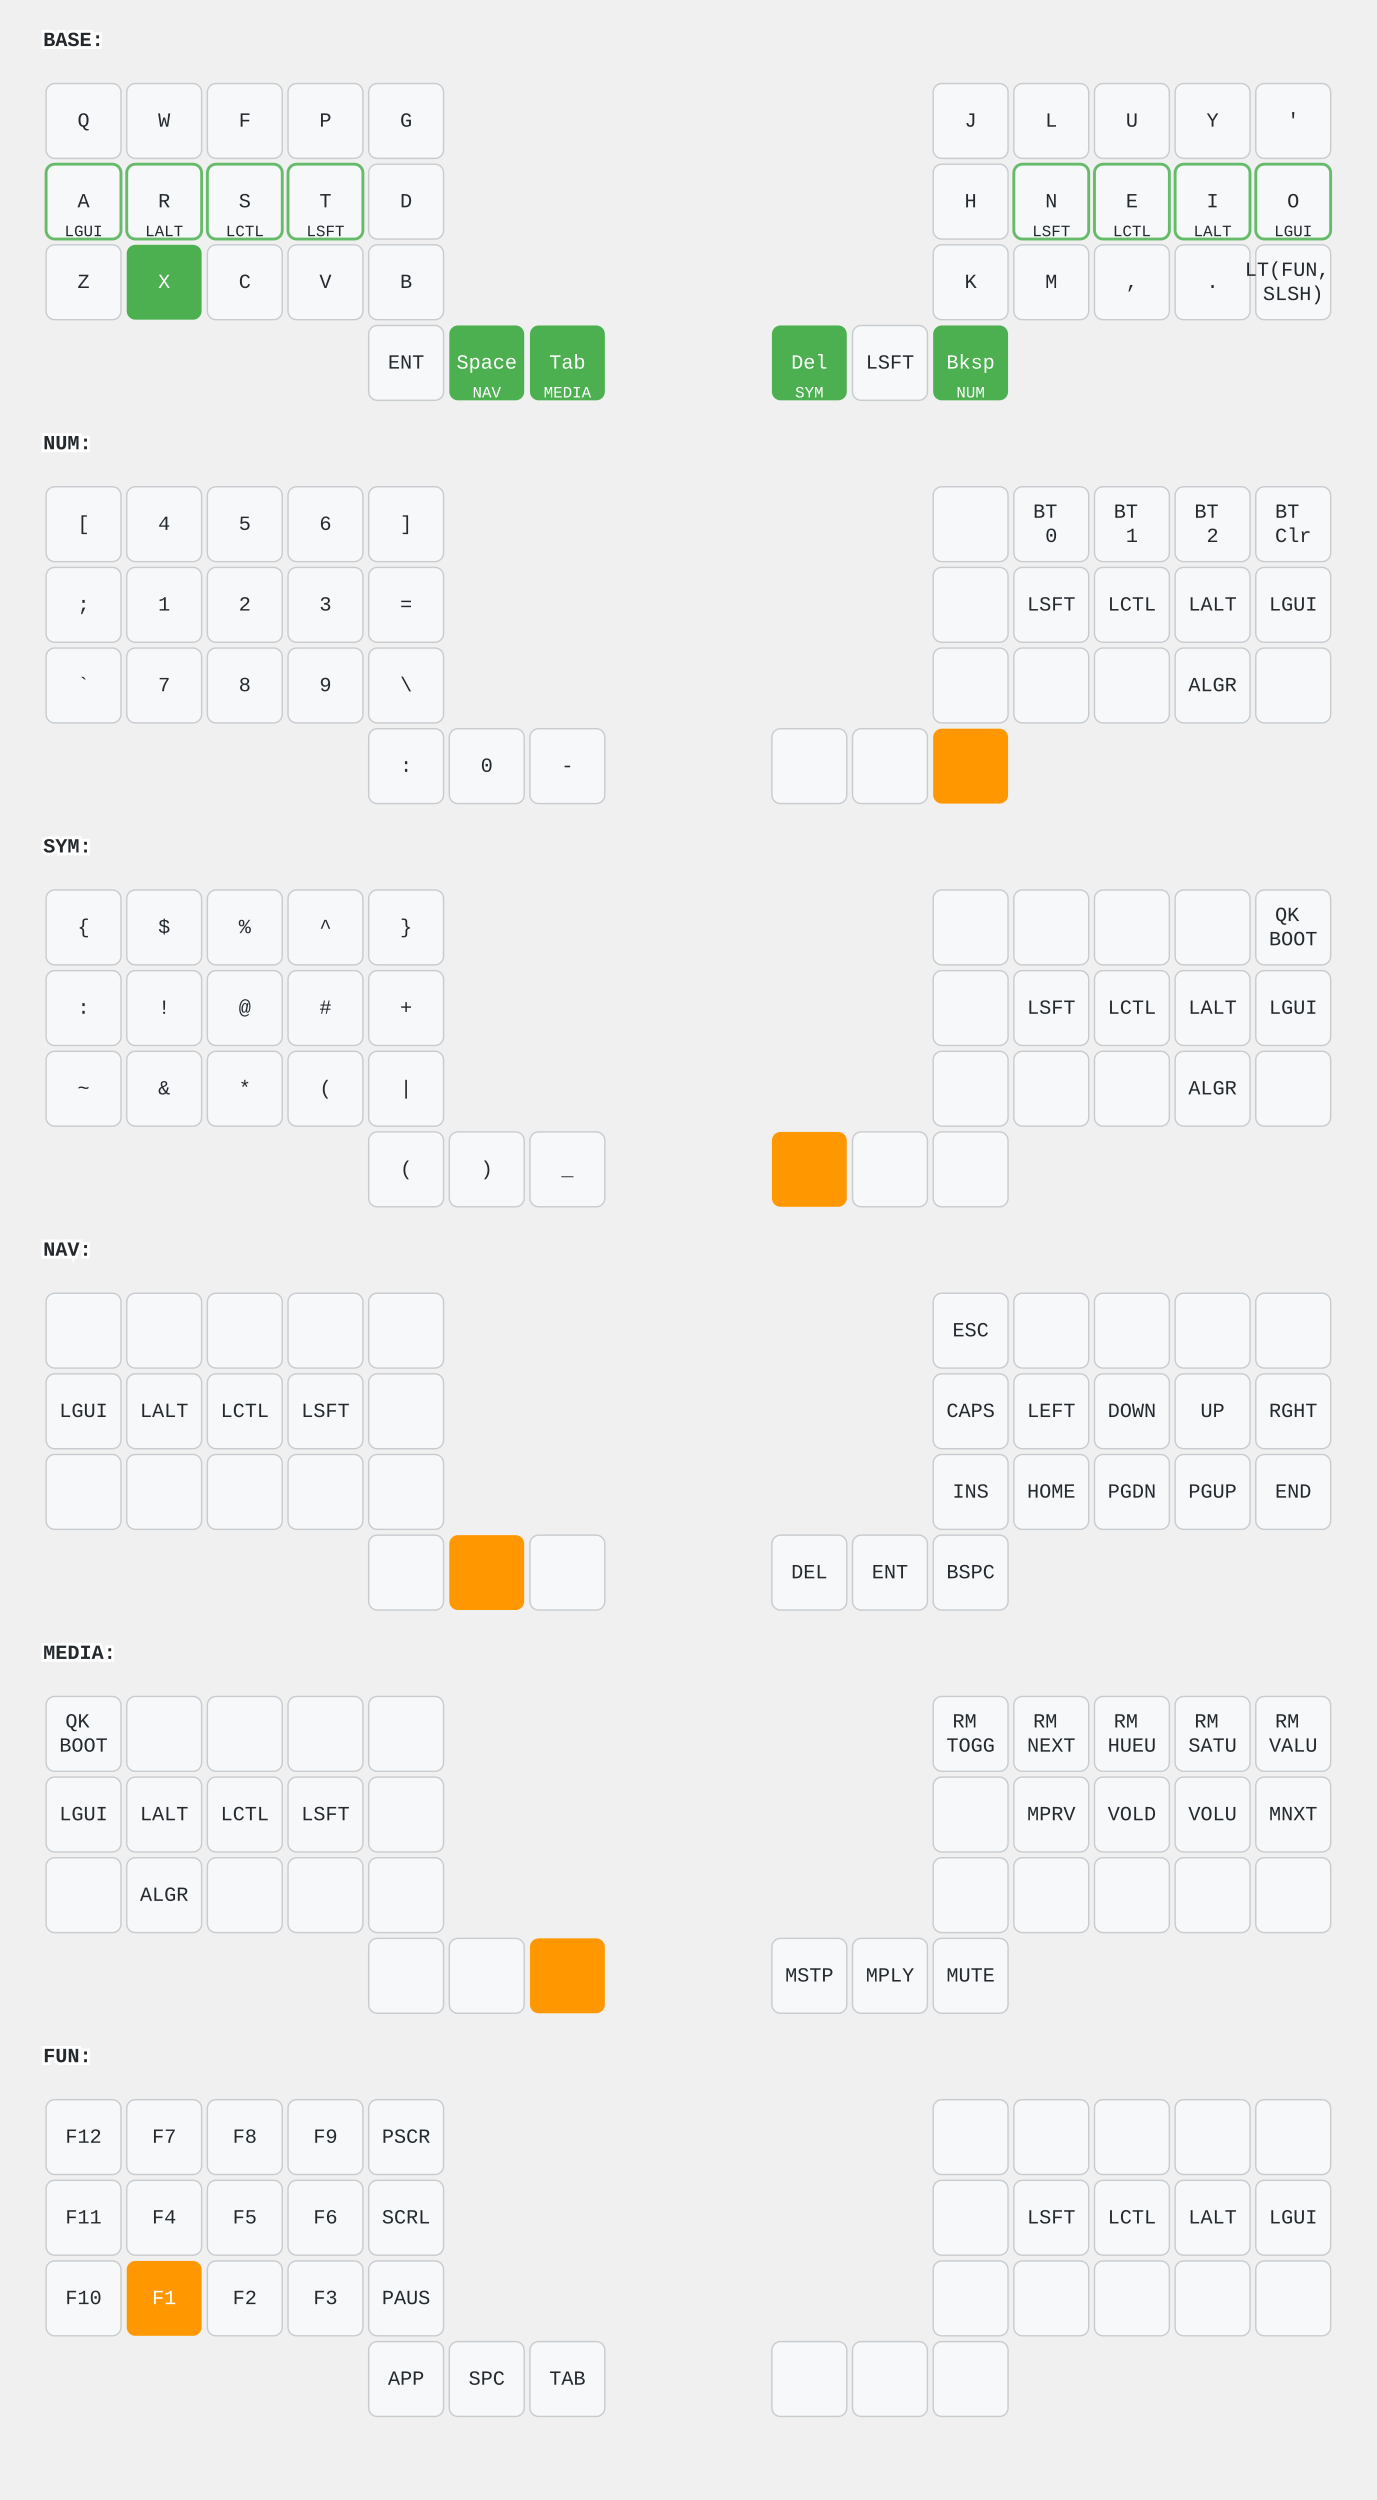
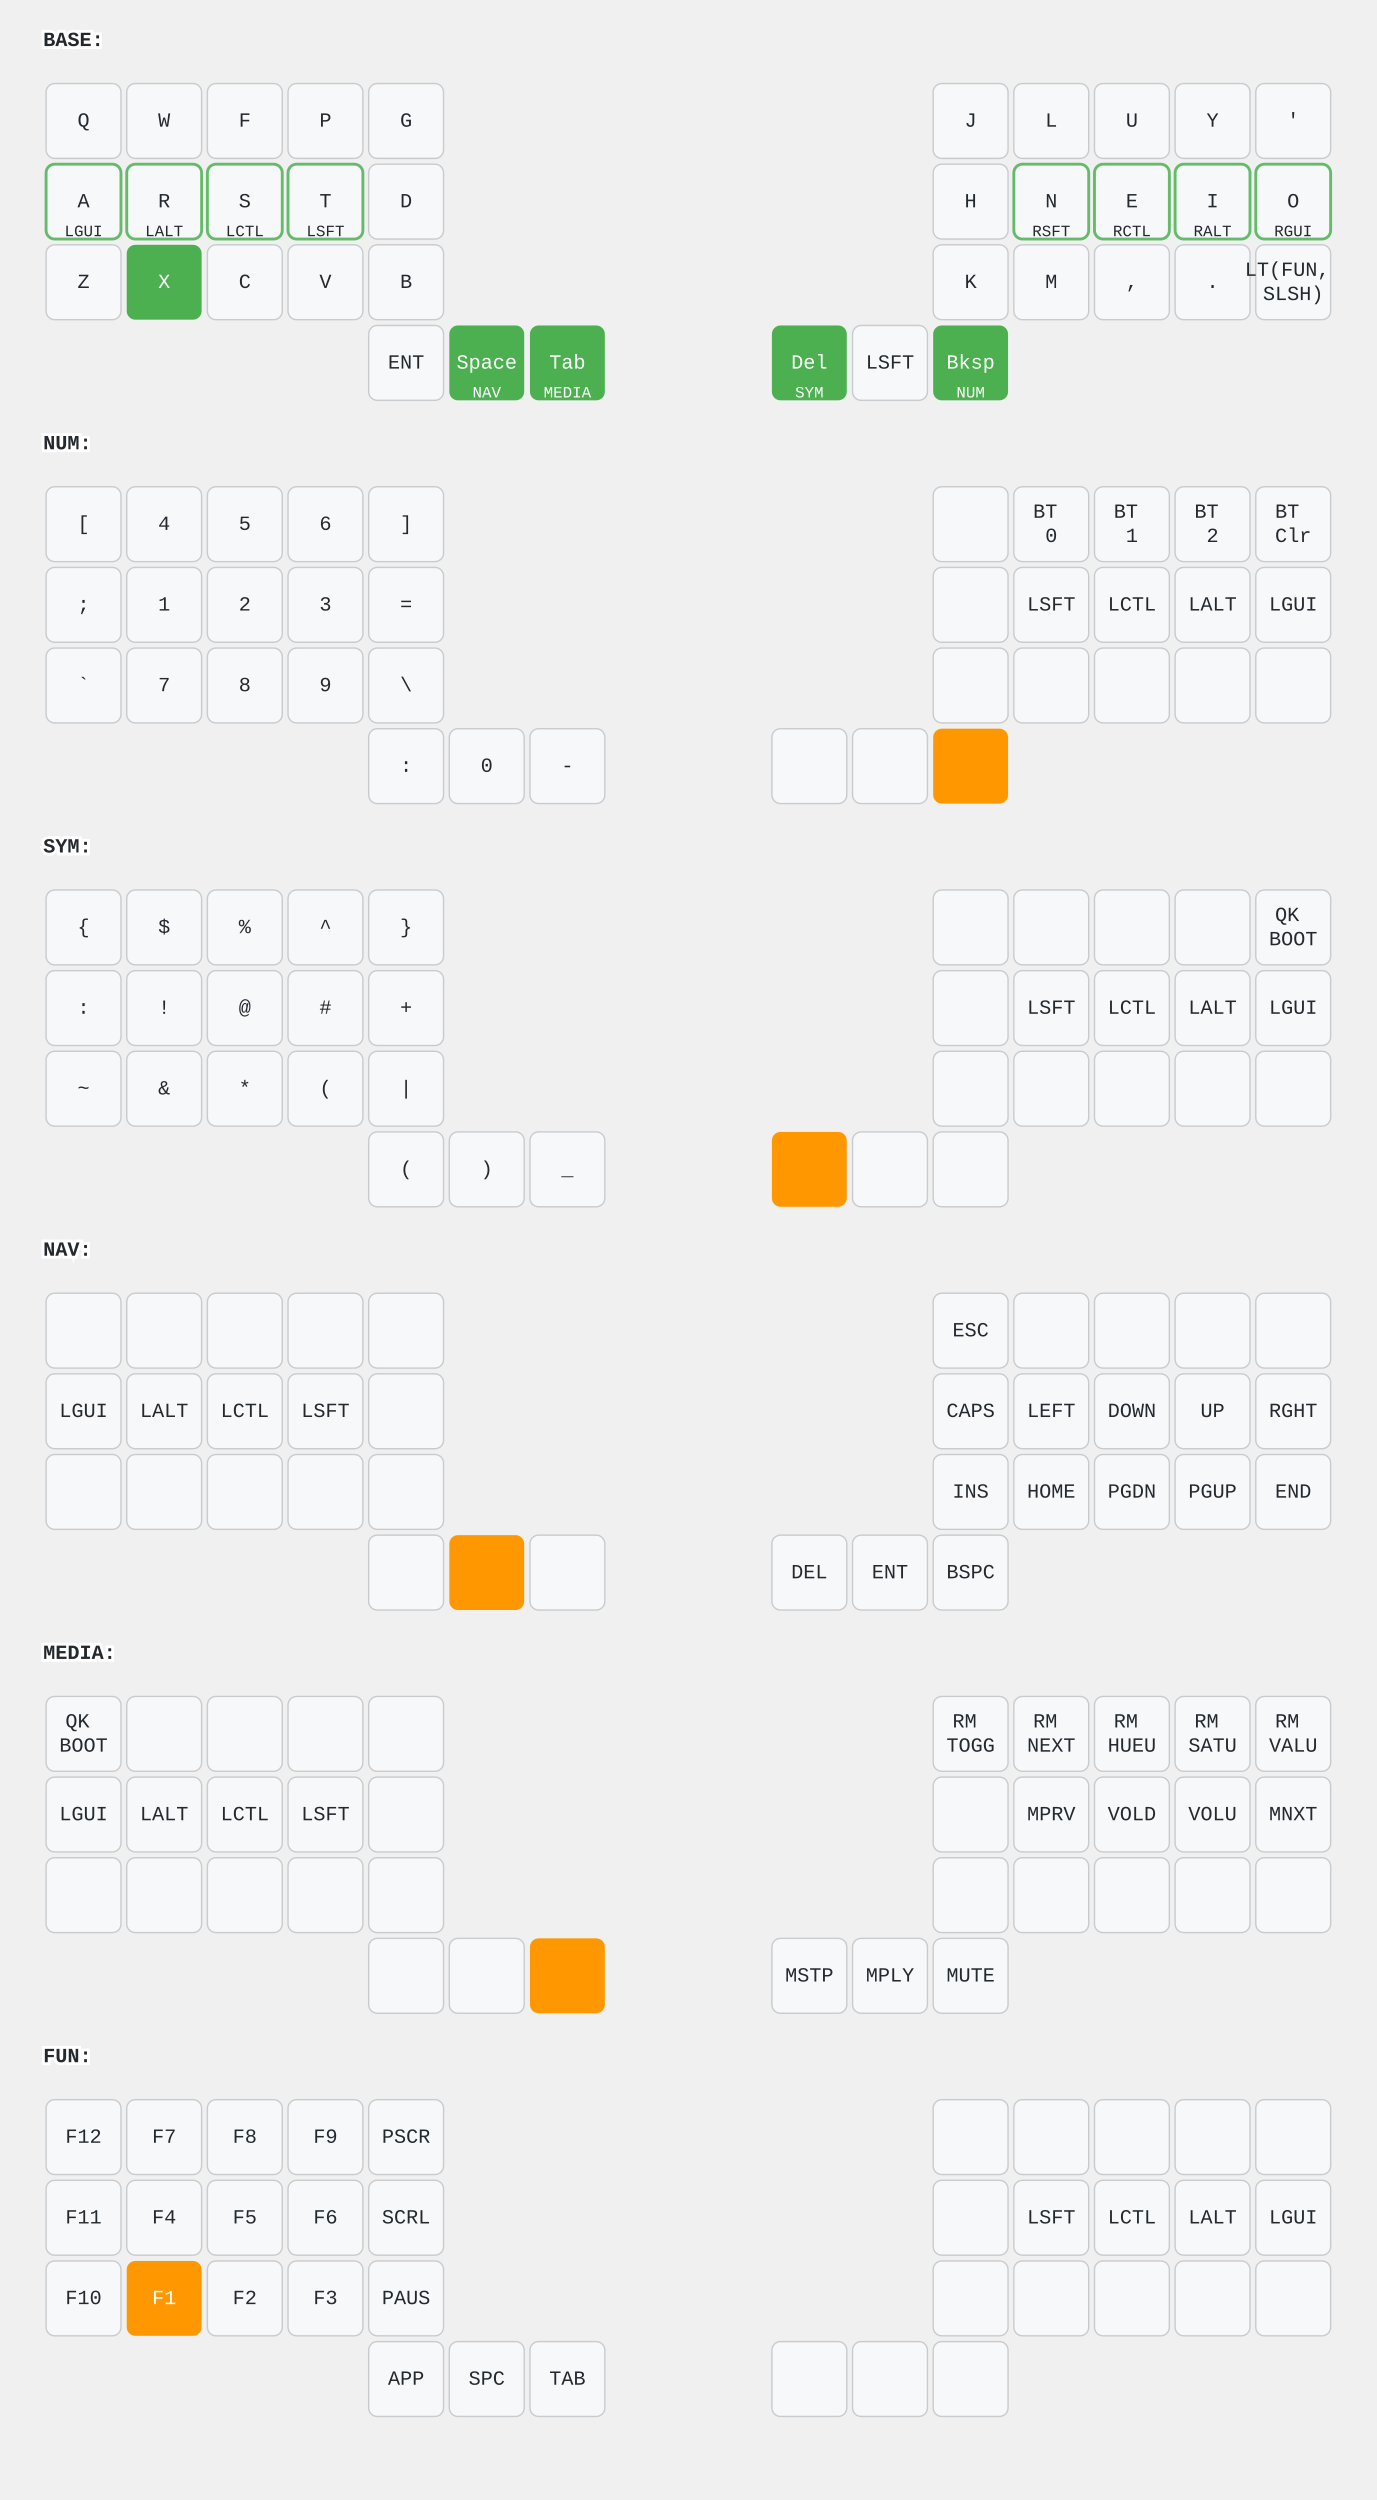
<svg xmlns="http://www.w3.org/2000/svg" width="956" height="1736" viewBox="0 0 956 1736" class="keymap">
  <style>/* inherit to force styles through use tags */
svg path {
    fill: inherit;
}

/* font and background color specifications */
svg.keymap {
    font-family: SFMono-Regular,Consolas,Liberation Mono,Menlo,monospace;
    font-size: 14px;
    font-kerning: normal;
    text-rendering: optimizeLegibility;
    fill: #24292e;
}

/* default key styling */
rect.key {
    fill: #f6f8fa;
}

rect.key, rect.combo {
    stroke: #c9cccf;
    stroke-width: 1;
}

/* default key side styling, only used is draw_key_sides is set */
rect.side {
    filter: brightness(90%);
}

/* color accent for combo boxes */
rect.combo, rect.combo-separate {
    fill: #cdf;
}

/* color accent for held keys */
rect.held, rect.combo.held {
    fill: #fdd;
}

/* color accent for ghost (optional) keys */
rect.ghost, rect.combo.ghost {
    stroke-dasharray: 4, 4;
    stroke-width: 2;
}

text {
    text-anchor: middle;
    dominant-baseline: middle;
}

/* styling for layer labels */
text.label {
    font-weight: bold;
    text-anchor: start;
    stroke: white;
    stroke-width: 4;
    paint-order: stroke;
}

/* styling for optional footer */
text.footer {
    text-anchor: end;
    dominant-baseline: auto;
    stroke: white;
    stroke-width: 4;
    paint-order: stroke;
}

/* styling for combo tap, and key non-tap label text */
text.combo, text.hold, text.shifted, text.left, text.right {
    font-size: 11px;
}

text.hold {
    text-anchor: middle;
    dominant-baseline: auto;
}

text.shifted {
    text-anchor: middle;
    dominant-baseline: hanging;
}

text.left {
    text-anchor: start;
}

text.right {
    text-anchor: end;
}

text.layer-activator {
    text-decoration: underline;
}

/* styling for hold/shifted label text in combo box */
text.combo.hold, text.combo.shifted, text.combo.left, text.combo.right {
    font-size: 8px;
}

/* lighter symbol for transparent keys */
text.trans {
    fill: #7b7e81;
}

/* styling for combo dendrons */
path.combo {
    stroke-width: 1;
    stroke: gray;
    fill: none;
}

/* Start Tabler Icons Cleanup */
/* cannot use height/width with glyphs */
.icon-tabler &gt; path {
    fill: inherit;
    stroke: inherit;
    stroke-width: 2;
}
/* hide tabler's default box */
.icon-tabler &gt; path[stroke="none"][fill="none"] {
    visibility: hidden;
}
/* End Tabler Icons Cleanup */

/* Remove underline from layer activator text */
text.layer-activator {
  text-decoration: none !important;
}

/* Remove bold from hold text (layer names on modifier keys) */
text.hold {
  font-weight: normal !important;
}

/* Highlight layer-tap thumb keys (positions 21, 31-33, 35) with bright green */
.layer-BASE .keypos-21 rect,
.layer-BASE .keypos-31 rect,
.layer-BASE .keypos-32 rect,
.layer-BASE .keypos-33 rect,
.layer-BASE .keypos-35 rect {
  fill: #4CAF50 !important;
  stroke: none !important;
  opacity: 1 !important;
}
.layer-BASE .keypos-21 text,
.layer-BASE .keypos-31 text,
.layer-BASE .keypos-32 text,
.layer-BASE .keypos-33 text,
.layer-BASE .keypos-35 text {
  fill: white !important;
}

/* Highlight home row mods (positions 10-13, 16-19) with lighter green stroke */
.layer-BASE .keypos-10 rect,
.layer-BASE .keypos-11 rect,
.layer-BASE .keypos-12 rect,
.layer-BASE .keypos-13 rect,
.layer-BASE .keypos-16 rect,
.layer-BASE .keypos-17 rect,
.layer-BASE .keypos-18 rect,
.layer-BASE .keypos-19 rect {
  stroke: #66BB6A !important;
  stroke-width: 2 !important;
}

/* On other layers, highlight the key that keeps you on that layer */
.layer-NAV .keypos-31 rect,
.layer-MEDIA .keypos-32 rect,
.layer-NUM .keypos-35 rect,
.layer-SYM .keypos-33 rect,
.layer-FUN .keypos-21 rect {
  fill: #FF9800 !important;
  stroke: none !important;
}
.layer-NAV .keypos-31 text,
.layer-MEDIA .keypos-32 text,
.layer-NUM .keypos-35 text,
.layer-SYM .keypos-33 text,
.layer-FUN .keypos-21 text {
  fill: white !important;
}

/* Make sure ghost keys (on other layers) are clearly different */
.key.ghost rect {
  opacity: 0.3 !important;
}
</style>
  <g transform="translate(30, 0)" class="layer-BASE">
    <text x="0" y="28" class="label" id="BASE">BASE:</text>
    <g transform="translate(0, 56)">
      <g transform="translate(28, 28)" class="key keypos-0">
        <rect rx="6" ry="6" x="-26" y="-26" width="52" height="52" class="key" />
        <text x="0" y="0" class="key tap">Q</text>
      </g>
      <g transform="translate(84, 28)" class="key keypos-1">
        <rect rx="6" ry="6" x="-26" y="-26" width="52" height="52" class="key" />
        <text x="0" y="0" class="key tap">W</text>
      </g>
      <g transform="translate(140, 28)" class="key keypos-2">
        <rect rx="6" ry="6" x="-26" y="-26" width="52" height="52" class="key" />
        <text x="0" y="0" class="key tap">F</text>
      </g>
      <g transform="translate(196, 28)" class="key keypos-3">
        <rect rx="6" ry="6" x="-26" y="-26" width="52" height="52" class="key" />
        <text x="0" y="0" class="key tap">P</text>
      </g>
      <g transform="translate(252, 28)" class="key keypos-4">
        <rect rx="6" ry="6" x="-26" y="-26" width="52" height="52" class="key" />
        <text x="0" y="0" class="key tap">G</text>
      </g>
      <g transform="translate(644, 28)" class="key keypos-5">
        <rect rx="6" ry="6" x="-26" y="-26" width="52" height="52" class="key" />
        <text x="0" y="0" class="key tap">J</text>
      </g>
      <g transform="translate(700, 28)" class="key keypos-6">
        <rect rx="6" ry="6" x="-26" y="-26" width="52" height="52" class="key" />
        <text x="0" y="0" class="key tap">L</text>
      </g>
      <g transform="translate(756, 28)" class="key keypos-7">
        <rect rx="6" ry="6" x="-26" y="-26" width="52" height="52" class="key" />
        <text x="0" y="0" class="key tap">U</text>
      </g>
      <g transform="translate(812, 28)" class="key keypos-8">
        <rect rx="6" ry="6" x="-26" y="-26" width="52" height="52" class="key" />
        <text x="0" y="0" class="key tap">Y</text>
      </g>
      <g transform="translate(868, 28)" class="key keypos-9">
        <rect rx="6" ry="6" x="-26" y="-26" width="52" height="52" class="key" />
        <text x="0" y="0" class="key tap">'</text>
      </g>
      <g transform="translate(28, 84)" class="key keypos-10">
        <rect rx="6" ry="6" x="-26" y="-26" width="52" height="52" class="key" />
        <text x="0" y="0" class="key tap">A</text>
        <text x="0" y="24" class="key hold">LGUI</text>
      </g>
      <g transform="translate(84, 84)" class="key keypos-11">
        <rect rx="6" ry="6" x="-26" y="-26" width="52" height="52" class="key" />
        <text x="0" y="0" class="key tap">R</text>
        <text x="0" y="24" class="key hold">LALT</text>
      </g>
      <g transform="translate(140, 84)" class="key keypos-12">
        <rect rx="6" ry="6" x="-26" y="-26" width="52" height="52" class="key" />
        <text x="0" y="0" class="key tap">S</text>
        <text x="0" y="24" class="key hold">LCTL</text>
      </g>
      <g transform="translate(196, 84)" class="key keypos-13">
        <rect rx="6" ry="6" x="-26" y="-26" width="52" height="52" class="key" />
        <text x="0" y="0" class="key tap">T</text>
        <text x="0" y="24" class="key hold">LSFT</text>
      </g>
      <g transform="translate(252, 84)" class="key keypos-14">
        <rect rx="6" ry="6" x="-26" y="-26" width="52" height="52" class="key" />
        <text x="0" y="0" class="key tap">D</text>
      </g>
      <g transform="translate(644, 84)" class="key keypos-15">
        <rect rx="6" ry="6" x="-26" y="-26" width="52" height="52" class="key" />
        <text x="0" y="0" class="key tap">H</text>
      </g>
      <g transform="translate(700, 84)" class="key keypos-16">
        <rect rx="6" ry="6" x="-26" y="-26" width="52" height="52" class="key" />
        <text x="0" y="0" class="key tap">N</text>
-         <text x="0" y="24" class="key hold">LSFT</text>
+         <text x="0" y="24" class="key hold">RSFT</text>
      </g>
      <g transform="translate(756, 84)" class="key keypos-17">
        <rect rx="6" ry="6" x="-26" y="-26" width="52" height="52" class="key" />
        <text x="0" y="0" class="key tap">E</text>
-         <text x="0" y="24" class="key hold">LCTL</text>
+         <text x="0" y="24" class="key hold">RCTL</text>
      </g>
      <g transform="translate(812, 84)" class="key keypos-18">
        <rect rx="6" ry="6" x="-26" y="-26" width="52" height="52" class="key" />
        <text x="0" y="0" class="key tap">I</text>
-         <text x="0" y="24" class="key hold">LALT</text>
+         <text x="0" y="24" class="key hold">RALT</text>
      </g>
      <g transform="translate(868, 84)" class="key keypos-19">
        <rect rx="6" ry="6" x="-26" y="-26" width="52" height="52" class="key" />
        <text x="0" y="0" class="key tap">O</text>
-         <text x="0" y="24" class="key hold">LGUI</text>
+         <text x="0" y="24" class="key hold">RGUI</text>
      </g>
      <g transform="translate(28, 140)" class="key keypos-20">
        <rect rx="6" ry="6" x="-26" y="-26" width="52" height="52" class="key" />
        <text x="0" y="0" class="key tap">Z</text>
      </g>
      <g transform="translate(84, 140)" class="key keypos-21">
        <rect rx="6" ry="6" x="-26" y="-26" width="52" height="52" class="key" />
        <text x="0" y="0" class="key tap">X</text>
      </g>
      <g transform="translate(140, 140)" class="key keypos-22">
        <rect rx="6" ry="6" x="-26" y="-26" width="52" height="52" class="key" />
        <text x="0" y="0" class="key tap">C</text>
      </g>
      <g transform="translate(196, 140)" class="key keypos-23">
        <rect rx="6" ry="6" x="-26" y="-26" width="52" height="52" class="key" />
        <text x="0" y="0" class="key tap">V</text>
      </g>
      <g transform="translate(252, 140)" class="key keypos-24">
        <rect rx="6" ry="6" x="-26" y="-26" width="52" height="52" class="key" />
        <text x="0" y="0" class="key tap">B</text>
      </g>
      <g transform="translate(644, 140)" class="key keypos-25">
        <rect rx="6" ry="6" x="-26" y="-26" width="52" height="52" class="key" />
        <text x="0" y="0" class="key tap">K</text>
      </g>
      <g transform="translate(700, 140)" class="key keypos-26">
        <rect rx="6" ry="6" x="-26" y="-26" width="52" height="52" class="key" />
        <text x="0" y="0" class="key tap">M</text>
      </g>
      <g transform="translate(756, 140)" class="key keypos-27">
        <rect rx="6" ry="6" x="-26" y="-26" width="52" height="52" class="key" />
        <text x="0" y="0" class="key tap">,</text>
      </g>
      <g transform="translate(812, 140)" class="key keypos-28">
        <rect rx="6" ry="6" x="-26" y="-26" width="52" height="52" class="key" />
        <text x="0" y="0" class="key tap">.</text>
      </g>
      <g transform="translate(868, 140)" class="key keypos-29">
        <rect rx="6" ry="6" x="-26" y="-26" width="52" height="52" class="key" />
        <text x="0" y="0" class="key tap">
          <tspan x="0" dy="-0.6em">LT(FUN,</tspan>
          <tspan x="0" dy="1.2em">SLSH)</tspan>
        </text>
      </g>
      <g transform="translate(252, 196)" class="key keypos-30">
        <rect rx="6" ry="6" x="-26" y="-26" width="52" height="52" class="key" />
        <text x="0" y="0" class="key tap">ENT</text>
      </g>
      <g transform="translate(308, 196)" class="key keypos-31">
        <rect rx="6" ry="6" x="-26" y="-26" width="52" height="52" class="key" />
        <text x="0" y="0" class="key tap">Space</text>
        <a href="#NAV">
          <text x="0" y="24" class="key hold layer-activator">NAV</text>
        </a>
      </g>
      <g transform="translate(364, 196)" class="key keypos-32">
        <rect rx="6" ry="6" x="-26" y="-26" width="52" height="52" class="key" />
        <text x="0" y="0" class="key tap">Tab</text>
        <a href="#MEDIA">
          <text x="0" y="24" class="key hold layer-activator">MEDIA</text>
        </a>
      </g>
      <g transform="translate(532, 196)" class="key keypos-33">
        <rect rx="6" ry="6" x="-26" y="-26" width="52" height="52" class="key" />
        <text x="0" y="0" class="key tap">Del</text>
        <a href="#SYM">
          <text x="0" y="24" class="key hold layer-activator">SYM</text>
        </a>
      </g>
      <g transform="translate(588, 196)" class="key keypos-34">
        <rect rx="6" ry="6" x="-26" y="-26" width="52" height="52" class="key" />
        <text x="0" y="0" class="key tap">LSFT</text>
      </g>
      <g transform="translate(644, 196)" class="key keypos-35">
        <rect rx="6" ry="6" x="-26" y="-26" width="52" height="52" class="key" />
        <text x="0" y="0" class="key tap">Bksp</text>
        <a href="#NUM">
          <text x="0" y="24" class="key hold layer-activator">NUM</text>
        </a>
      </g>
    </g>
  </g>
  <g transform="translate(30, 280)" class="layer-NUM">
    <text x="0" y="28" class="label" id="NUM">NUM:</text>
    <g transform="translate(0, 56)">
      <g transform="translate(28, 28)" class="key keypos-0">
        <rect rx="6" ry="6" x="-26" y="-26" width="52" height="52" class="key" />
        <text x="0" y="0" class="key tap">[</text>
      </g>
      <g transform="translate(84, 28)" class="key keypos-1">
        <rect rx="6" ry="6" x="-26" y="-26" width="52" height="52" class="key" />
        <text x="0" y="0" class="key tap">4</text>
      </g>
      <g transform="translate(140, 28)" class="key keypos-2">
        <rect rx="6" ry="6" x="-26" y="-26" width="52" height="52" class="key" />
        <text x="0" y="0" class="key tap">5</text>
      </g>
      <g transform="translate(196, 28)" class="key keypos-3">
        <rect rx="6" ry="6" x="-26" y="-26" width="52" height="52" class="key" />
        <text x="0" y="0" class="key tap">6</text>
      </g>
      <g transform="translate(252, 28)" class="key keypos-4">
        <rect rx="6" ry="6" x="-26" y="-26" width="52" height="52" class="key" />
        <text x="0" y="0" class="key tap">]</text>
      </g>
      <g transform="translate(644, 28)" class="key keypos-5">
        <rect rx="6" ry="6" x="-26" y="-26" width="52" height="52" class="key" />
      </g>
      <g transform="translate(700, 28)" class="key keypos-6">
        <rect rx="6" ry="6" x="-26" y="-26" width="52" height="52" class="key" />
        <text x="0" y="0" class="key tap">
          <tspan x="0" dy="-0.6em">BT</tspan>
          <tspan x="0" dy="1.2em">0</tspan>
        </text>
      </g>
      <g transform="translate(756, 28)" class="key keypos-7">
        <rect rx="6" ry="6" x="-26" y="-26" width="52" height="52" class="key" />
        <text x="0" y="0" class="key tap">
          <tspan x="0" dy="-0.6em">BT</tspan>
          <tspan x="0" dy="1.2em">1</tspan>
        </text>
      </g>
      <g transform="translate(812, 28)" class="key keypos-8">
        <rect rx="6" ry="6" x="-26" y="-26" width="52" height="52" class="key" />
        <text x="0" y="0" class="key tap">
          <tspan x="0" dy="-0.6em">BT</tspan>
          <tspan x="0" dy="1.2em">2</tspan>
        </text>
      </g>
      <g transform="translate(868, 28)" class="key keypos-9">
        <rect rx="6" ry="6" x="-26" y="-26" width="52" height="52" class="key" />
        <text x="0" y="0" class="key tap">
          <tspan x="0" dy="-0.6em">BT</tspan>
          <tspan x="0" dy="1.2em">Clr</tspan>
        </text>
      </g>
      <g transform="translate(28, 84)" class="key keypos-10">
        <rect rx="6" ry="6" x="-26" y="-26" width="52" height="52" class="key" />
        <text x="0" y="0" class="key tap">;</text>
      </g>
      <g transform="translate(84, 84)" class="key keypos-11">
        <rect rx="6" ry="6" x="-26" y="-26" width="52" height="52" class="key" />
        <text x="0" y="0" class="key tap">1</text>
      </g>
      <g transform="translate(140, 84)" class="key keypos-12">
        <rect rx="6" ry="6" x="-26" y="-26" width="52" height="52" class="key" />
        <text x="0" y="0" class="key tap">2</text>
      </g>
      <g transform="translate(196, 84)" class="key keypos-13">
        <rect rx="6" ry="6" x="-26" y="-26" width="52" height="52" class="key" />
        <text x="0" y="0" class="key tap">3</text>
      </g>
      <g transform="translate(252, 84)" class="key keypos-14">
        <rect rx="6" ry="6" x="-26" y="-26" width="52" height="52" class="key" />
        <text x="0" y="0" class="key tap">=</text>
      </g>
      <g transform="translate(644, 84)" class="key keypos-15">
        <rect rx="6" ry="6" x="-26" y="-26" width="52" height="52" class="key" />
      </g>
      <g transform="translate(700, 84)" class="key keypos-16">
        <rect rx="6" ry="6" x="-26" y="-26" width="52" height="52" class="key" />
        <text x="0" y="0" class="key tap">LSFT</text>
      </g>
      <g transform="translate(756, 84)" class="key keypos-17">
        <rect rx="6" ry="6" x="-26" y="-26" width="52" height="52" class="key" />
        <text x="0" y="0" class="key tap">LCTL</text>
      </g>
      <g transform="translate(812, 84)" class="key keypos-18">
        <rect rx="6" ry="6" x="-26" y="-26" width="52" height="52" class="key" />
        <text x="0" y="0" class="key tap">LALT</text>
      </g>
      <g transform="translate(868, 84)" class="key keypos-19">
        <rect rx="6" ry="6" x="-26" y="-26" width="52" height="52" class="key" />
        <text x="0" y="0" class="key tap">LGUI</text>
      </g>
      <g transform="translate(28, 140)" class="key keypos-20">
        <rect rx="6" ry="6" x="-26" y="-26" width="52" height="52" class="key" />
        <text x="0" y="0" class="key tap">`</text>
      </g>
      <g transform="translate(84, 140)" class="key keypos-21">
        <rect rx="6" ry="6" x="-26" y="-26" width="52" height="52" class="key" />
        <text x="0" y="0" class="key tap">7</text>
      </g>
      <g transform="translate(140, 140)" class="key keypos-22">
        <rect rx="6" ry="6" x="-26" y="-26" width="52" height="52" class="key" />
        <text x="0" y="0" class="key tap">8</text>
      </g>
      <g transform="translate(196, 140)" class="key keypos-23">
        <rect rx="6" ry="6" x="-26" y="-26" width="52" height="52" class="key" />
        <text x="0" y="0" class="key tap">9</text>
      </g>
      <g transform="translate(252, 140)" class="key keypos-24">
        <rect rx="6" ry="6" x="-26" y="-26" width="52" height="52" class="key" />
        <text x="0" y="0" class="key tap">\</text>
      </g>
      <g transform="translate(644, 140)" class="key keypos-25">
        <rect rx="6" ry="6" x="-26" y="-26" width="52" height="52" class="key" />
      </g>
      <g transform="translate(700, 140)" class="key keypos-26">
        <rect rx="6" ry="6" x="-26" y="-26" width="52" height="52" class="key" />
      </g>
      <g transform="translate(756, 140)" class="key keypos-27">
        <rect rx="6" ry="6" x="-26" y="-26" width="52" height="52" class="key" />
      </g>
      <g transform="translate(812, 140)" class="key keypos-28">
        <rect rx="6" ry="6" x="-26" y="-26" width="52" height="52" class="key" />
-         <text x="0" y="0" class="key tap">ALGR</text>
      </g>
      <g transform="translate(868, 140)" class="key keypos-29">
        <rect rx="6" ry="6" x="-26" y="-26" width="52" height="52" class="key" />
      </g>
      <g transform="translate(252, 196)" class="key keypos-30">
        <rect rx="6" ry="6" x="-26" y="-26" width="52" height="52" class="key" />
        <text x="0" y="0" class="key tap">:</text>
      </g>
      <g transform="translate(308, 196)" class="key keypos-31">
        <rect rx="6" ry="6" x="-26" y="-26" width="52" height="52" class="key" />
        <text x="0" y="0" class="key tap">0</text>
      </g>
      <g transform="translate(364, 196)" class="key keypos-32">
        <rect rx="6" ry="6" x="-26" y="-26" width="52" height="52" class="key" />
        <text x="0" y="0" class="key tap">-</text>
      </g>
      <g transform="translate(532, 196)" class="key keypos-33">
        <rect rx="6" ry="6" x="-26" y="-26" width="52" height="52" class="key" />
      </g>
      <g transform="translate(588, 196)" class="key keypos-34">
        <rect rx="6" ry="6" x="-26" y="-26" width="52" height="52" class="key" />
      </g>
      <g transform="translate(644, 196)" class="key keypos-35">
        <rect rx="6" ry="6" x="-26" y="-26" width="52" height="52" class="key" />
      </g>
    </g>
  </g>
  <g transform="translate(30, 560)" class="layer-SYM">
    <text x="0" y="28" class="label" id="SYM">SYM:</text>
    <g transform="translate(0, 56)">
      <g transform="translate(28, 28)" class="key keypos-0">
        <rect rx="6" ry="6" x="-26" y="-26" width="52" height="52" class="key" />
        <text x="0" y="0" class="key tap">{</text>
      </g>
      <g transform="translate(84, 28)" class="key keypos-1">
        <rect rx="6" ry="6" x="-26" y="-26" width="52" height="52" class="key" />
        <text x="0" y="0" class="key tap">$</text>
      </g>
      <g transform="translate(140, 28)" class="key keypos-2">
        <rect rx="6" ry="6" x="-26" y="-26" width="52" height="52" class="key" />
        <text x="0" y="0" class="key tap">%</text>
      </g>
      <g transform="translate(196, 28)" class="key keypos-3">
        <rect rx="6" ry="6" x="-26" y="-26" width="52" height="52" class="key" />
        <text x="0" y="0" class="key tap">^</text>
      </g>
      <g transform="translate(252, 28)" class="key keypos-4">
        <rect rx="6" ry="6" x="-26" y="-26" width="52" height="52" class="key" />
        <text x="0" y="0" class="key tap">}</text>
      </g>
      <g transform="translate(644, 28)" class="key keypos-5">
        <rect rx="6" ry="6" x="-26" y="-26" width="52" height="52" class="key" />
      </g>
      <g transform="translate(700, 28)" class="key keypos-6">
        <rect rx="6" ry="6" x="-26" y="-26" width="52" height="52" class="key" />
      </g>
      <g transform="translate(756, 28)" class="key keypos-7">
        <rect rx="6" ry="6" x="-26" y="-26" width="52" height="52" class="key" />
      </g>
      <g transform="translate(812, 28)" class="key keypos-8">
        <rect rx="6" ry="6" x="-26" y="-26" width="52" height="52" class="key" />
      </g>
      <g transform="translate(868, 28)" class="key keypos-9">
        <rect rx="6" ry="6" x="-26" y="-26" width="52" height="52" class="key" />
        <text x="0" y="0" class="key tap">
          <tspan x="0" dy="-0.6em">QK</tspan>
          <tspan x="0" dy="1.2em">BOOT</tspan>
        </text>
      </g>
      <g transform="translate(28, 84)" class="key keypos-10">
        <rect rx="6" ry="6" x="-26" y="-26" width="52" height="52" class="key" />
        <text x="0" y="0" class="key tap">:</text>
      </g>
      <g transform="translate(84, 84)" class="key keypos-11">
        <rect rx="6" ry="6" x="-26" y="-26" width="52" height="52" class="key" />
        <text x="0" y="0" class="key tap">!</text>
      </g>
      <g transform="translate(140, 84)" class="key keypos-12">
        <rect rx="6" ry="6" x="-26" y="-26" width="52" height="52" class="key" />
        <text x="0" y="0" class="key tap">@</text>
      </g>
      <g transform="translate(196, 84)" class="key keypos-13">
        <rect rx="6" ry="6" x="-26" y="-26" width="52" height="52" class="key" />
        <text x="0" y="0" class="key tap">#</text>
      </g>
      <g transform="translate(252, 84)" class="key keypos-14">
        <rect rx="6" ry="6" x="-26" y="-26" width="52" height="52" class="key" />
        <text x="0" y="0" class="key tap">+</text>
      </g>
      <g transform="translate(644, 84)" class="key keypos-15">
        <rect rx="6" ry="6" x="-26" y="-26" width="52" height="52" class="key" />
      </g>
      <g transform="translate(700, 84)" class="key keypos-16">
        <rect rx="6" ry="6" x="-26" y="-26" width="52" height="52" class="key" />
        <text x="0" y="0" class="key tap">LSFT</text>
      </g>
      <g transform="translate(756, 84)" class="key keypos-17">
        <rect rx="6" ry="6" x="-26" y="-26" width="52" height="52" class="key" />
        <text x="0" y="0" class="key tap">LCTL</text>
      </g>
      <g transform="translate(812, 84)" class="key keypos-18">
        <rect rx="6" ry="6" x="-26" y="-26" width="52" height="52" class="key" />
        <text x="0" y="0" class="key tap">LALT</text>
      </g>
      <g transform="translate(868, 84)" class="key keypos-19">
        <rect rx="6" ry="6" x="-26" y="-26" width="52" height="52" class="key" />
        <text x="0" y="0" class="key tap">LGUI</text>
      </g>
      <g transform="translate(28, 140)" class="key keypos-20">
        <rect rx="6" ry="6" x="-26" y="-26" width="52" height="52" class="key" />
        <text x="0" y="0" class="key tap">~</text>
      </g>
      <g transform="translate(84, 140)" class="key keypos-21">
        <rect rx="6" ry="6" x="-26" y="-26" width="52" height="52" class="key" />
        <text x="0" y="0" class="key tap">&amp;</text>
      </g>
      <g transform="translate(140, 140)" class="key keypos-22">
        <rect rx="6" ry="6" x="-26" y="-26" width="52" height="52" class="key" />
        <text x="0" y="0" class="key tap">*</text>
      </g>
      <g transform="translate(196, 140)" class="key keypos-23">
        <rect rx="6" ry="6" x="-26" y="-26" width="52" height="52" class="key" />
        <text x="0" y="0" class="key tap">(</text>
      </g>
      <g transform="translate(252, 140)" class="key keypos-24">
        <rect rx="6" ry="6" x="-26" y="-26" width="52" height="52" class="key" />
        <text x="0" y="0" class="key tap">|</text>
      </g>
      <g transform="translate(644, 140)" class="key keypos-25">
        <rect rx="6" ry="6" x="-26" y="-26" width="52" height="52" class="key" />
      </g>
      <g transform="translate(700, 140)" class="key keypos-26">
        <rect rx="6" ry="6" x="-26" y="-26" width="52" height="52" class="key" />
      </g>
      <g transform="translate(756, 140)" class="key keypos-27">
        <rect rx="6" ry="6" x="-26" y="-26" width="52" height="52" class="key" />
      </g>
      <g transform="translate(812, 140)" class="key keypos-28">
        <rect rx="6" ry="6" x="-26" y="-26" width="52" height="52" class="key" />
-         <text x="0" y="0" class="key tap">ALGR</text>
      </g>
      <g transform="translate(868, 140)" class="key keypos-29">
        <rect rx="6" ry="6" x="-26" y="-26" width="52" height="52" class="key" />
      </g>
      <g transform="translate(252, 196)" class="key keypos-30">
        <rect rx="6" ry="6" x="-26" y="-26" width="52" height="52" class="key" />
        <text x="0" y="0" class="key tap">(</text>
      </g>
      <g transform="translate(308, 196)" class="key keypos-31">
        <rect rx="6" ry="6" x="-26" y="-26" width="52" height="52" class="key" />
        <text x="0" y="0" class="key tap">)</text>
      </g>
      <g transform="translate(364, 196)" class="key keypos-32">
        <rect rx="6" ry="6" x="-26" y="-26" width="52" height="52" class="key" />
        <text x="0" y="0" class="key tap">_</text>
      </g>
      <g transform="translate(532, 196)" class="key keypos-33">
        <rect rx="6" ry="6" x="-26" y="-26" width="52" height="52" class="key" />
      </g>
      <g transform="translate(588, 196)" class="key keypos-34">
        <rect rx="6" ry="6" x="-26" y="-26" width="52" height="52" class="key" />
      </g>
      <g transform="translate(644, 196)" class="key keypos-35">
        <rect rx="6" ry="6" x="-26" y="-26" width="52" height="52" class="key" />
      </g>
    </g>
  </g>
  <g transform="translate(30, 840)" class="layer-NAV">
    <text x="0" y="28" class="label" id="NAV">NAV:</text>
    <g transform="translate(0, 56)">
      <g transform="translate(28, 28)" class="key keypos-0">
        <rect rx="6" ry="6" x="-26" y="-26" width="52" height="52" class="key" />
      </g>
      <g transform="translate(84, 28)" class="key keypos-1">
        <rect rx="6" ry="6" x="-26" y="-26" width="52" height="52" class="key" />
      </g>
      <g transform="translate(140, 28)" class="key keypos-2">
        <rect rx="6" ry="6" x="-26" y="-26" width="52" height="52" class="key" />
      </g>
      <g transform="translate(196, 28)" class="key keypos-3">
        <rect rx="6" ry="6" x="-26" y="-26" width="52" height="52" class="key" />
      </g>
      <g transform="translate(252, 28)" class="key keypos-4">
        <rect rx="6" ry="6" x="-26" y="-26" width="52" height="52" class="key" />
      </g>
      <g transform="translate(644, 28)" class="key keypos-5">
        <rect rx="6" ry="6" x="-26" y="-26" width="52" height="52" class="key" />
        <text x="0" y="0" class="key tap">ESC</text>
      </g>
      <g transform="translate(700, 28)" class="key keypos-6">
        <rect rx="6" ry="6" x="-26" y="-26" width="52" height="52" class="key" />
      </g>
      <g transform="translate(756, 28)" class="key keypos-7">
        <rect rx="6" ry="6" x="-26" y="-26" width="52" height="52" class="key" />
      </g>
      <g transform="translate(812, 28)" class="key keypos-8">
        <rect rx="6" ry="6" x="-26" y="-26" width="52" height="52" class="key" />
      </g>
      <g transform="translate(868, 28)" class="key keypos-9">
        <rect rx="6" ry="6" x="-26" y="-26" width="52" height="52" class="key" />
      </g>
      <g transform="translate(28, 84)" class="key keypos-10">
        <rect rx="6" ry="6" x="-26" y="-26" width="52" height="52" class="key" />
        <text x="0" y="0" class="key tap">LGUI</text>
      </g>
      <g transform="translate(84, 84)" class="key keypos-11">
        <rect rx="6" ry="6" x="-26" y="-26" width="52" height="52" class="key" />
        <text x="0" y="0" class="key tap">LALT</text>
      </g>
      <g transform="translate(140, 84)" class="key keypos-12">
        <rect rx="6" ry="6" x="-26" y="-26" width="52" height="52" class="key" />
        <text x="0" y="0" class="key tap">LCTL</text>
      </g>
      <g transform="translate(196, 84)" class="key keypos-13">
        <rect rx="6" ry="6" x="-26" y="-26" width="52" height="52" class="key" />
        <text x="0" y="0" class="key tap">LSFT</text>
      </g>
      <g transform="translate(252, 84)" class="key keypos-14">
        <rect rx="6" ry="6" x="-26" y="-26" width="52" height="52" class="key" />
      </g>
      <g transform="translate(644, 84)" class="key keypos-15">
        <rect rx="6" ry="6" x="-26" y="-26" width="52" height="52" class="key" />
        <text x="0" y="0" class="key tap">CAPS</text>
      </g>
      <g transform="translate(700, 84)" class="key keypos-16">
        <rect rx="6" ry="6" x="-26" y="-26" width="52" height="52" class="key" />
        <text x="0" y="0" class="key tap">LEFT</text>
      </g>
      <g transform="translate(756, 84)" class="key keypos-17">
        <rect rx="6" ry="6" x="-26" y="-26" width="52" height="52" class="key" />
        <text x="0" y="0" class="key tap">DOWN</text>
      </g>
      <g transform="translate(812, 84)" class="key keypos-18">
        <rect rx="6" ry="6" x="-26" y="-26" width="52" height="52" class="key" />
        <text x="0" y="0" class="key tap">UP</text>
      </g>
      <g transform="translate(868, 84)" class="key keypos-19">
        <rect rx="6" ry="6" x="-26" y="-26" width="52" height="52" class="key" />
        <text x="0" y="0" class="key tap">RGHT</text>
      </g>
      <g transform="translate(28, 140)" class="key keypos-20">
        <rect rx="6" ry="6" x="-26" y="-26" width="52" height="52" class="key" />
      </g>
      <g transform="translate(84, 140)" class="key keypos-21">
        <rect rx="6" ry="6" x="-26" y="-26" width="52" height="52" class="key" />
      </g>
      <g transform="translate(140, 140)" class="key keypos-22">
        <rect rx="6" ry="6" x="-26" y="-26" width="52" height="52" class="key" />
      </g>
      <g transform="translate(196, 140)" class="key keypos-23">
        <rect rx="6" ry="6" x="-26" y="-26" width="52" height="52" class="key" />
      </g>
      <g transform="translate(252, 140)" class="key keypos-24">
        <rect rx="6" ry="6" x="-26" y="-26" width="52" height="52" class="key" />
      </g>
      <g transform="translate(644, 140)" class="key keypos-25">
        <rect rx="6" ry="6" x="-26" y="-26" width="52" height="52" class="key" />
        <text x="0" y="0" class="key tap">INS</text>
      </g>
      <g transform="translate(700, 140)" class="key keypos-26">
        <rect rx="6" ry="6" x="-26" y="-26" width="52" height="52" class="key" />
        <text x="0" y="0" class="key tap">HOME</text>
      </g>
      <g transform="translate(756, 140)" class="key keypos-27">
        <rect rx="6" ry="6" x="-26" y="-26" width="52" height="52" class="key" />
        <text x="0" y="0" class="key tap">PGDN</text>
      </g>
      <g transform="translate(812, 140)" class="key keypos-28">
        <rect rx="6" ry="6" x="-26" y="-26" width="52" height="52" class="key" />
        <text x="0" y="0" class="key tap">PGUP</text>
      </g>
      <g transform="translate(868, 140)" class="key keypos-29">
        <rect rx="6" ry="6" x="-26" y="-26" width="52" height="52" class="key" />
        <text x="0" y="0" class="key tap">END</text>
      </g>
      <g transform="translate(252, 196)" class="key keypos-30">
        <rect rx="6" ry="6" x="-26" y="-26" width="52" height="52" class="key" />
      </g>
      <g transform="translate(308, 196)" class="key keypos-31">
        <rect rx="6" ry="6" x="-26" y="-26" width="52" height="52" class="key" />
      </g>
      <g transform="translate(364, 196)" class="key keypos-32">
        <rect rx="6" ry="6" x="-26" y="-26" width="52" height="52" class="key" />
      </g>
      <g transform="translate(532, 196)" class="key keypos-33">
        <rect rx="6" ry="6" x="-26" y="-26" width="52" height="52" class="key" />
        <text x="0" y="0" class="key tap">DEL</text>
      </g>
      <g transform="translate(588, 196)" class="key keypos-34">
        <rect rx="6" ry="6" x="-26" y="-26" width="52" height="52" class="key" />
        <text x="0" y="0" class="key tap">ENT</text>
      </g>
      <g transform="translate(644, 196)" class="key keypos-35">
        <rect rx="6" ry="6" x="-26" y="-26" width="52" height="52" class="key" />
        <text x="0" y="0" class="key tap">BSPC</text>
      </g>
    </g>
  </g>
  <g transform="translate(30, 1120)" class="layer-MEDIA">
    <text x="0" y="28" class="label" id="MEDIA">MEDIA:</text>
    <g transform="translate(0, 56)">
      <g transform="translate(28, 28)" class="key keypos-0">
        <rect rx="6" ry="6" x="-26" y="-26" width="52" height="52" class="key" />
        <text x="0" y="0" class="key tap">
          <tspan x="0" dy="-0.6em">QK</tspan>
          <tspan x="0" dy="1.2em">BOOT</tspan>
        </text>
      </g>
      <g transform="translate(84, 28)" class="key keypos-1">
        <rect rx="6" ry="6" x="-26" y="-26" width="52" height="52" class="key" />
      </g>
      <g transform="translate(140, 28)" class="key keypos-2">
        <rect rx="6" ry="6" x="-26" y="-26" width="52" height="52" class="key" />
      </g>
      <g transform="translate(196, 28)" class="key keypos-3">
        <rect rx="6" ry="6" x="-26" y="-26" width="52" height="52" class="key" />
      </g>
      <g transform="translate(252, 28)" class="key keypos-4">
        <rect rx="6" ry="6" x="-26" y="-26" width="52" height="52" class="key" />
      </g>
      <g transform="translate(644, 28)" class="key keypos-5">
        <rect rx="6" ry="6" x="-26" y="-26" width="52" height="52" class="key" />
        <text x="0" y="0" class="key tap">
          <tspan x="0" dy="-0.6em">RM</tspan>
          <tspan x="0" dy="1.2em">TOGG</tspan>
        </text>
      </g>
      <g transform="translate(700, 28)" class="key keypos-6">
        <rect rx="6" ry="6" x="-26" y="-26" width="52" height="52" class="key" />
        <text x="0" y="0" class="key tap">
          <tspan x="0" dy="-0.6em">RM</tspan>
          <tspan x="0" dy="1.2em">NEXT</tspan>
        </text>
      </g>
      <g transform="translate(756, 28)" class="key keypos-7">
        <rect rx="6" ry="6" x="-26" y="-26" width="52" height="52" class="key" />
        <text x="0" y="0" class="key tap">
          <tspan x="0" dy="-0.6em">RM</tspan>
          <tspan x="0" dy="1.2em">HUEU</tspan>
        </text>
      </g>
      <g transform="translate(812, 28)" class="key keypos-8">
        <rect rx="6" ry="6" x="-26" y="-26" width="52" height="52" class="key" />
        <text x="0" y="0" class="key tap">
          <tspan x="0" dy="-0.6em">RM</tspan>
          <tspan x="0" dy="1.2em">SATU</tspan>
        </text>
      </g>
      <g transform="translate(868, 28)" class="key keypos-9">
        <rect rx="6" ry="6" x="-26" y="-26" width="52" height="52" class="key" />
        <text x="0" y="0" class="key tap">
          <tspan x="0" dy="-0.6em">RM</tspan>
          <tspan x="0" dy="1.2em">VALU</tspan>
        </text>
      </g>
      <g transform="translate(28, 84)" class="key keypos-10">
        <rect rx="6" ry="6" x="-26" y="-26" width="52" height="52" class="key" />
        <text x="0" y="0" class="key tap">LGUI</text>
      </g>
      <g transform="translate(84, 84)" class="key keypos-11">
        <rect rx="6" ry="6" x="-26" y="-26" width="52" height="52" class="key" />
        <text x="0" y="0" class="key tap">LALT</text>
      </g>
      <g transform="translate(140, 84)" class="key keypos-12">
        <rect rx="6" ry="6" x="-26" y="-26" width="52" height="52" class="key" />
        <text x="0" y="0" class="key tap">LCTL</text>
      </g>
      <g transform="translate(196, 84)" class="key keypos-13">
        <rect rx="6" ry="6" x="-26" y="-26" width="52" height="52" class="key" />
        <text x="0" y="0" class="key tap">LSFT</text>
      </g>
      <g transform="translate(252, 84)" class="key keypos-14">
        <rect rx="6" ry="6" x="-26" y="-26" width="52" height="52" class="key" />
      </g>
      <g transform="translate(644, 84)" class="key keypos-15">
        <rect rx="6" ry="6" x="-26" y="-26" width="52" height="52" class="key" />
      </g>
      <g transform="translate(700, 84)" class="key keypos-16">
        <rect rx="6" ry="6" x="-26" y="-26" width="52" height="52" class="key" />
        <text x="0" y="0" class="key tap">MPRV</text>
      </g>
      <g transform="translate(756, 84)" class="key keypos-17">
        <rect rx="6" ry="6" x="-26" y="-26" width="52" height="52" class="key" />
        <text x="0" y="0" class="key tap">VOLD</text>
      </g>
      <g transform="translate(812, 84)" class="key keypos-18">
        <rect rx="6" ry="6" x="-26" y="-26" width="52" height="52" class="key" />
        <text x="0" y="0" class="key tap">VOLU</text>
      </g>
      <g transform="translate(868, 84)" class="key keypos-19">
        <rect rx="6" ry="6" x="-26" y="-26" width="52" height="52" class="key" />
        <text x="0" y="0" class="key tap">MNXT</text>
      </g>
      <g transform="translate(28, 140)" class="key keypos-20">
        <rect rx="6" ry="6" x="-26" y="-26" width="52" height="52" class="key" />
      </g>
      <g transform="translate(84, 140)" class="key keypos-21">
        <rect rx="6" ry="6" x="-26" y="-26" width="52" height="52" class="key" />
-         <text x="0" y="0" class="key tap">ALGR</text>
      </g>
      <g transform="translate(140, 140)" class="key keypos-22">
        <rect rx="6" ry="6" x="-26" y="-26" width="52" height="52" class="key" />
      </g>
      <g transform="translate(196, 140)" class="key keypos-23">
        <rect rx="6" ry="6" x="-26" y="-26" width="52" height="52" class="key" />
      </g>
      <g transform="translate(252, 140)" class="key keypos-24">
        <rect rx="6" ry="6" x="-26" y="-26" width="52" height="52" class="key" />
      </g>
      <g transform="translate(644, 140)" class="key keypos-25">
        <rect rx="6" ry="6" x="-26" y="-26" width="52" height="52" class="key" />
      </g>
      <g transform="translate(700, 140)" class="key keypos-26">
        <rect rx="6" ry="6" x="-26" y="-26" width="52" height="52" class="key" />
      </g>
      <g transform="translate(756, 140)" class="key keypos-27">
        <rect rx="6" ry="6" x="-26" y="-26" width="52" height="52" class="key" />
      </g>
      <g transform="translate(812, 140)" class="key keypos-28">
        <rect rx="6" ry="6" x="-26" y="-26" width="52" height="52" class="key" />
      </g>
      <g transform="translate(868, 140)" class="key keypos-29">
        <rect rx="6" ry="6" x="-26" y="-26" width="52" height="52" class="key" />
      </g>
      <g transform="translate(252, 196)" class="key keypos-30">
        <rect rx="6" ry="6" x="-26" y="-26" width="52" height="52" class="key" />
      </g>
      <g transform="translate(308, 196)" class="key keypos-31">
        <rect rx="6" ry="6" x="-26" y="-26" width="52" height="52" class="key" />
      </g>
      <g transform="translate(364, 196)" class="key keypos-32">
        <rect rx="6" ry="6" x="-26" y="-26" width="52" height="52" class="key" />
      </g>
      <g transform="translate(532, 196)" class="key keypos-33">
        <rect rx="6" ry="6" x="-26" y="-26" width="52" height="52" class="key" />
        <text x="0" y="0" class="key tap">MSTP</text>
      </g>
      <g transform="translate(588, 196)" class="key keypos-34">
        <rect rx="6" ry="6" x="-26" y="-26" width="52" height="52" class="key" />
        <text x="0" y="0" class="key tap">MPLY</text>
      </g>
      <g transform="translate(644, 196)" class="key keypos-35">
        <rect rx="6" ry="6" x="-26" y="-26" width="52" height="52" class="key" />
        <text x="0" y="0" class="key tap">MUTE</text>
      </g>
    </g>
  </g>
  <g transform="translate(30, 1400)" class="layer-FUN">
    <text x="0" y="28" class="label" id="FUN">FUN:</text>
    <g transform="translate(0, 56)">
      <g transform="translate(28, 28)" class="key keypos-0">
        <rect rx="6" ry="6" x="-26" y="-26" width="52" height="52" class="key" />
        <text x="0" y="0" class="key tap">F12</text>
      </g>
      <g transform="translate(84, 28)" class="key keypos-1">
        <rect rx="6" ry="6" x="-26" y="-26" width="52" height="52" class="key" />
        <text x="0" y="0" class="key tap">F7</text>
      </g>
      <g transform="translate(140, 28)" class="key keypos-2">
        <rect rx="6" ry="6" x="-26" y="-26" width="52" height="52" class="key" />
        <text x="0" y="0" class="key tap">F8</text>
      </g>
      <g transform="translate(196, 28)" class="key keypos-3">
        <rect rx="6" ry="6" x="-26" y="-26" width="52" height="52" class="key" />
        <text x="0" y="0" class="key tap">F9</text>
      </g>
      <g transform="translate(252, 28)" class="key keypos-4">
        <rect rx="6" ry="6" x="-26" y="-26" width="52" height="52" class="key" />
        <text x="0" y="0" class="key tap">PSCR</text>
      </g>
      <g transform="translate(644, 28)" class="key keypos-5">
        <rect rx="6" ry="6" x="-26" y="-26" width="52" height="52" class="key" />
      </g>
      <g transform="translate(700, 28)" class="key keypos-6">
        <rect rx="6" ry="6" x="-26" y="-26" width="52" height="52" class="key" />
      </g>
      <g transform="translate(756, 28)" class="key keypos-7">
        <rect rx="6" ry="6" x="-26" y="-26" width="52" height="52" class="key" />
      </g>
      <g transform="translate(812, 28)" class="key keypos-8">
        <rect rx="6" ry="6" x="-26" y="-26" width="52" height="52" class="key" />
      </g>
      <g transform="translate(868, 28)" class="key keypos-9">
        <rect rx="6" ry="6" x="-26" y="-26" width="52" height="52" class="key" />
      </g>
      <g transform="translate(28, 84)" class="key keypos-10">
        <rect rx="6" ry="6" x="-26" y="-26" width="52" height="52" class="key" />
        <text x="0" y="0" class="key tap">F11</text>
      </g>
      <g transform="translate(84, 84)" class="key keypos-11">
        <rect rx="6" ry="6" x="-26" y="-26" width="52" height="52" class="key" />
        <text x="0" y="0" class="key tap">F4</text>
      </g>
      <g transform="translate(140, 84)" class="key keypos-12">
        <rect rx="6" ry="6" x="-26" y="-26" width="52" height="52" class="key" />
        <text x="0" y="0" class="key tap">F5</text>
      </g>
      <g transform="translate(196, 84)" class="key keypos-13">
        <rect rx="6" ry="6" x="-26" y="-26" width="52" height="52" class="key" />
        <text x="0" y="0" class="key tap">F6</text>
      </g>
      <g transform="translate(252, 84)" class="key keypos-14">
        <rect rx="6" ry="6" x="-26" y="-26" width="52" height="52" class="key" />
        <text x="0" y="0" class="key tap">SCRL</text>
      </g>
      <g transform="translate(644, 84)" class="key keypos-15">
        <rect rx="6" ry="6" x="-26" y="-26" width="52" height="52" class="key" />
      </g>
      <g transform="translate(700, 84)" class="key keypos-16">
        <rect rx="6" ry="6" x="-26" y="-26" width="52" height="52" class="key" />
        <text x="0" y="0" class="key tap">LSFT</text>
      </g>
      <g transform="translate(756, 84)" class="key keypos-17">
        <rect rx="6" ry="6" x="-26" y="-26" width="52" height="52" class="key" />
        <text x="0" y="0" class="key tap">LCTL</text>
      </g>
      <g transform="translate(812, 84)" class="key keypos-18">
        <rect rx="6" ry="6" x="-26" y="-26" width="52" height="52" class="key" />
        <text x="0" y="0" class="key tap">LALT</text>
      </g>
      <g transform="translate(868, 84)" class="key keypos-19">
        <rect rx="6" ry="6" x="-26" y="-26" width="52" height="52" class="key" />
        <text x="0" y="0" class="key tap">LGUI</text>
      </g>
      <g transform="translate(28, 140)" class="key keypos-20">
        <rect rx="6" ry="6" x="-26" y="-26" width="52" height="52" class="key" />
        <text x="0" y="0" class="key tap">F10</text>
      </g>
      <g transform="translate(84, 140)" class="key keypos-21">
        <rect rx="6" ry="6" x="-26" y="-26" width="52" height="52" class="key" />
        <text x="0" y="0" class="key tap">F1</text>
      </g>
      <g transform="translate(140, 140)" class="key keypos-22">
        <rect rx="6" ry="6" x="-26" y="-26" width="52" height="52" class="key" />
        <text x="0" y="0" class="key tap">F2</text>
      </g>
      <g transform="translate(196, 140)" class="key keypos-23">
        <rect rx="6" ry="6" x="-26" y="-26" width="52" height="52" class="key" />
        <text x="0" y="0" class="key tap">F3</text>
      </g>
      <g transform="translate(252, 140)" class="key keypos-24">
        <rect rx="6" ry="6" x="-26" y="-26" width="52" height="52" class="key" />
        <text x="0" y="0" class="key tap">PAUS</text>
      </g>
      <g transform="translate(644, 140)" class="key keypos-25">
        <rect rx="6" ry="6" x="-26" y="-26" width="52" height="52" class="key" />
      </g>
      <g transform="translate(700, 140)" class="key keypos-26">
        <rect rx="6" ry="6" x="-26" y="-26" width="52" height="52" class="key" />
      </g>
      <g transform="translate(756, 140)" class="key keypos-27">
        <rect rx="6" ry="6" x="-26" y="-26" width="52" height="52" class="key" />
      </g>
      <g transform="translate(812, 140)" class="key keypos-28">
        <rect rx="6" ry="6" x="-26" y="-26" width="52" height="52" class="key" />
      </g>
      <g transform="translate(868, 140)" class="key keypos-29">
        <rect rx="6" ry="6" x="-26" y="-26" width="52" height="52" class="key" />
      </g>
      <g transform="translate(252, 196)" class="key keypos-30">
        <rect rx="6" ry="6" x="-26" y="-26" width="52" height="52" class="key" />
        <text x="0" y="0" class="key tap">APP</text>
      </g>
      <g transform="translate(308, 196)" class="key keypos-31">
        <rect rx="6" ry="6" x="-26" y="-26" width="52" height="52" class="key" />
        <text x="0" y="0" class="key tap">SPC</text>
      </g>
      <g transform="translate(364, 196)" class="key keypos-32">
        <rect rx="6" ry="6" x="-26" y="-26" width="52" height="52" class="key" />
        <text x="0" y="0" class="key tap">TAB</text>
      </g>
      <g transform="translate(532, 196)" class="key keypos-33">
        <rect rx="6" ry="6" x="-26" y="-26" width="52" height="52" class="key" />
      </g>
      <g transform="translate(588, 196)" class="key keypos-34">
        <rect rx="6" ry="6" x="-26" y="-26" width="52" height="52" class="key" />
      </g>
      <g transform="translate(644, 196)" class="key keypos-35">
        <rect rx="6" ry="6" x="-26" y="-26" width="52" height="52" class="key" />
      </g>
    </g>
  </g>
</svg>
